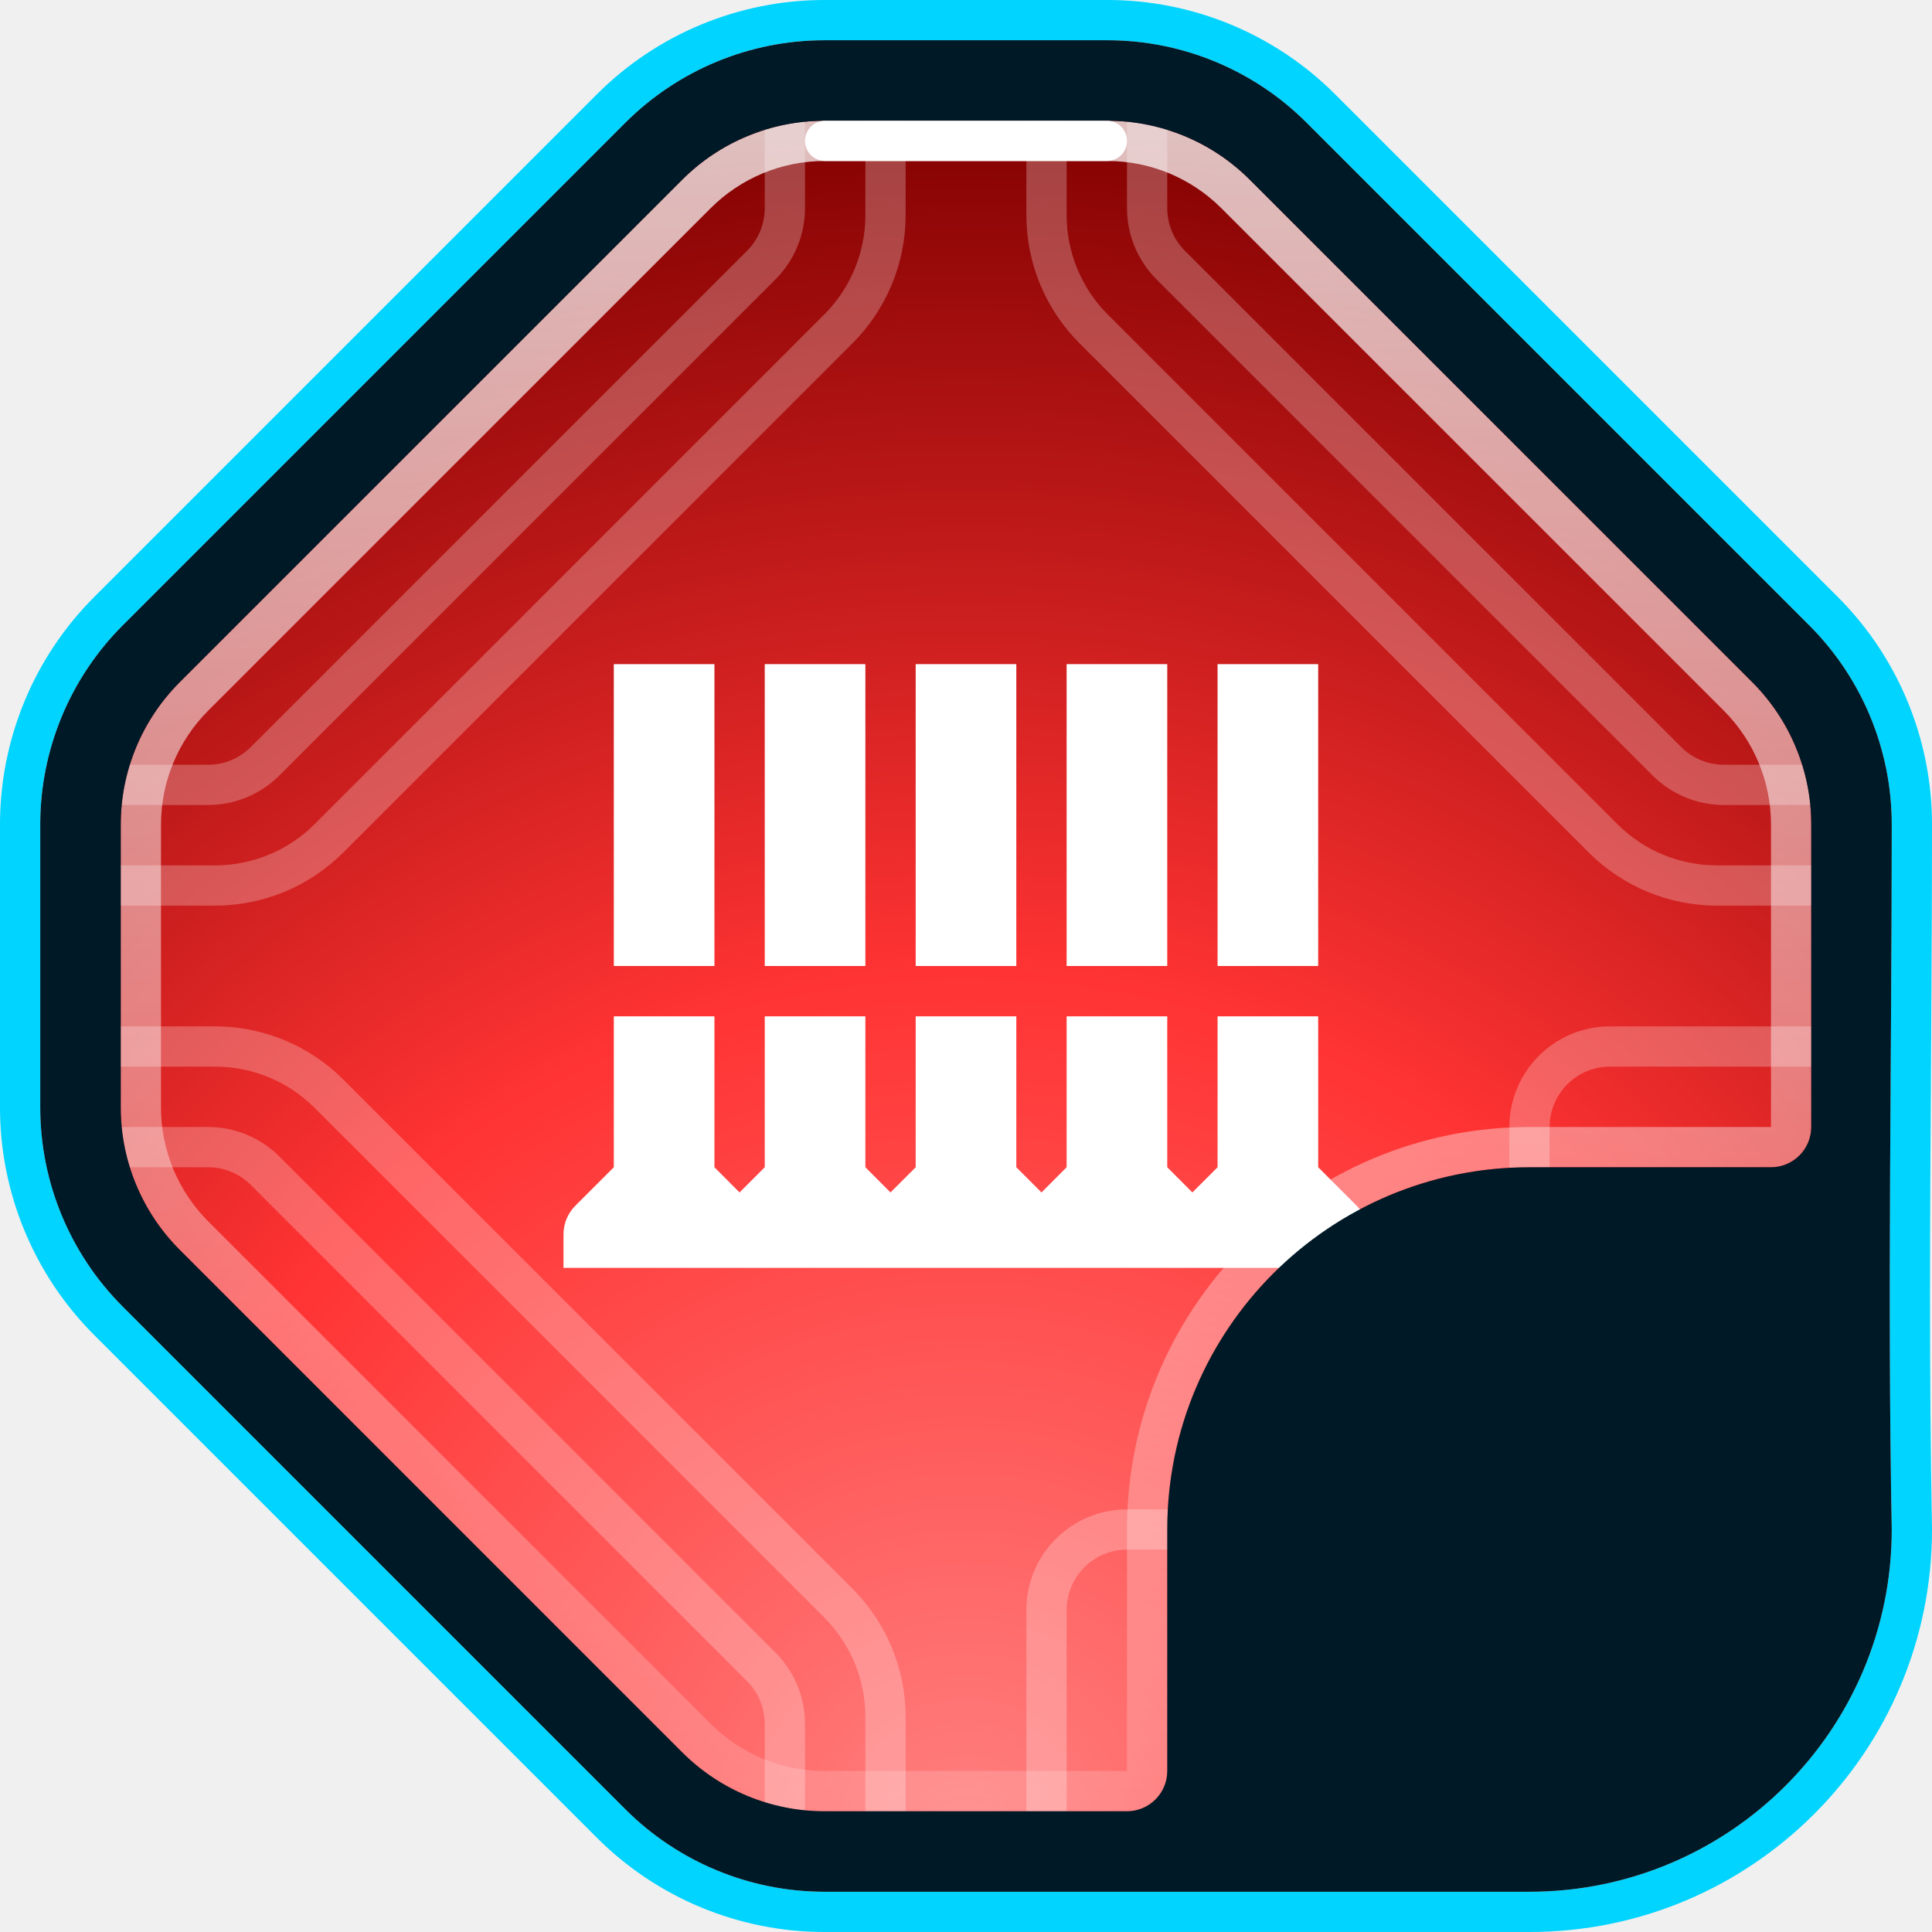
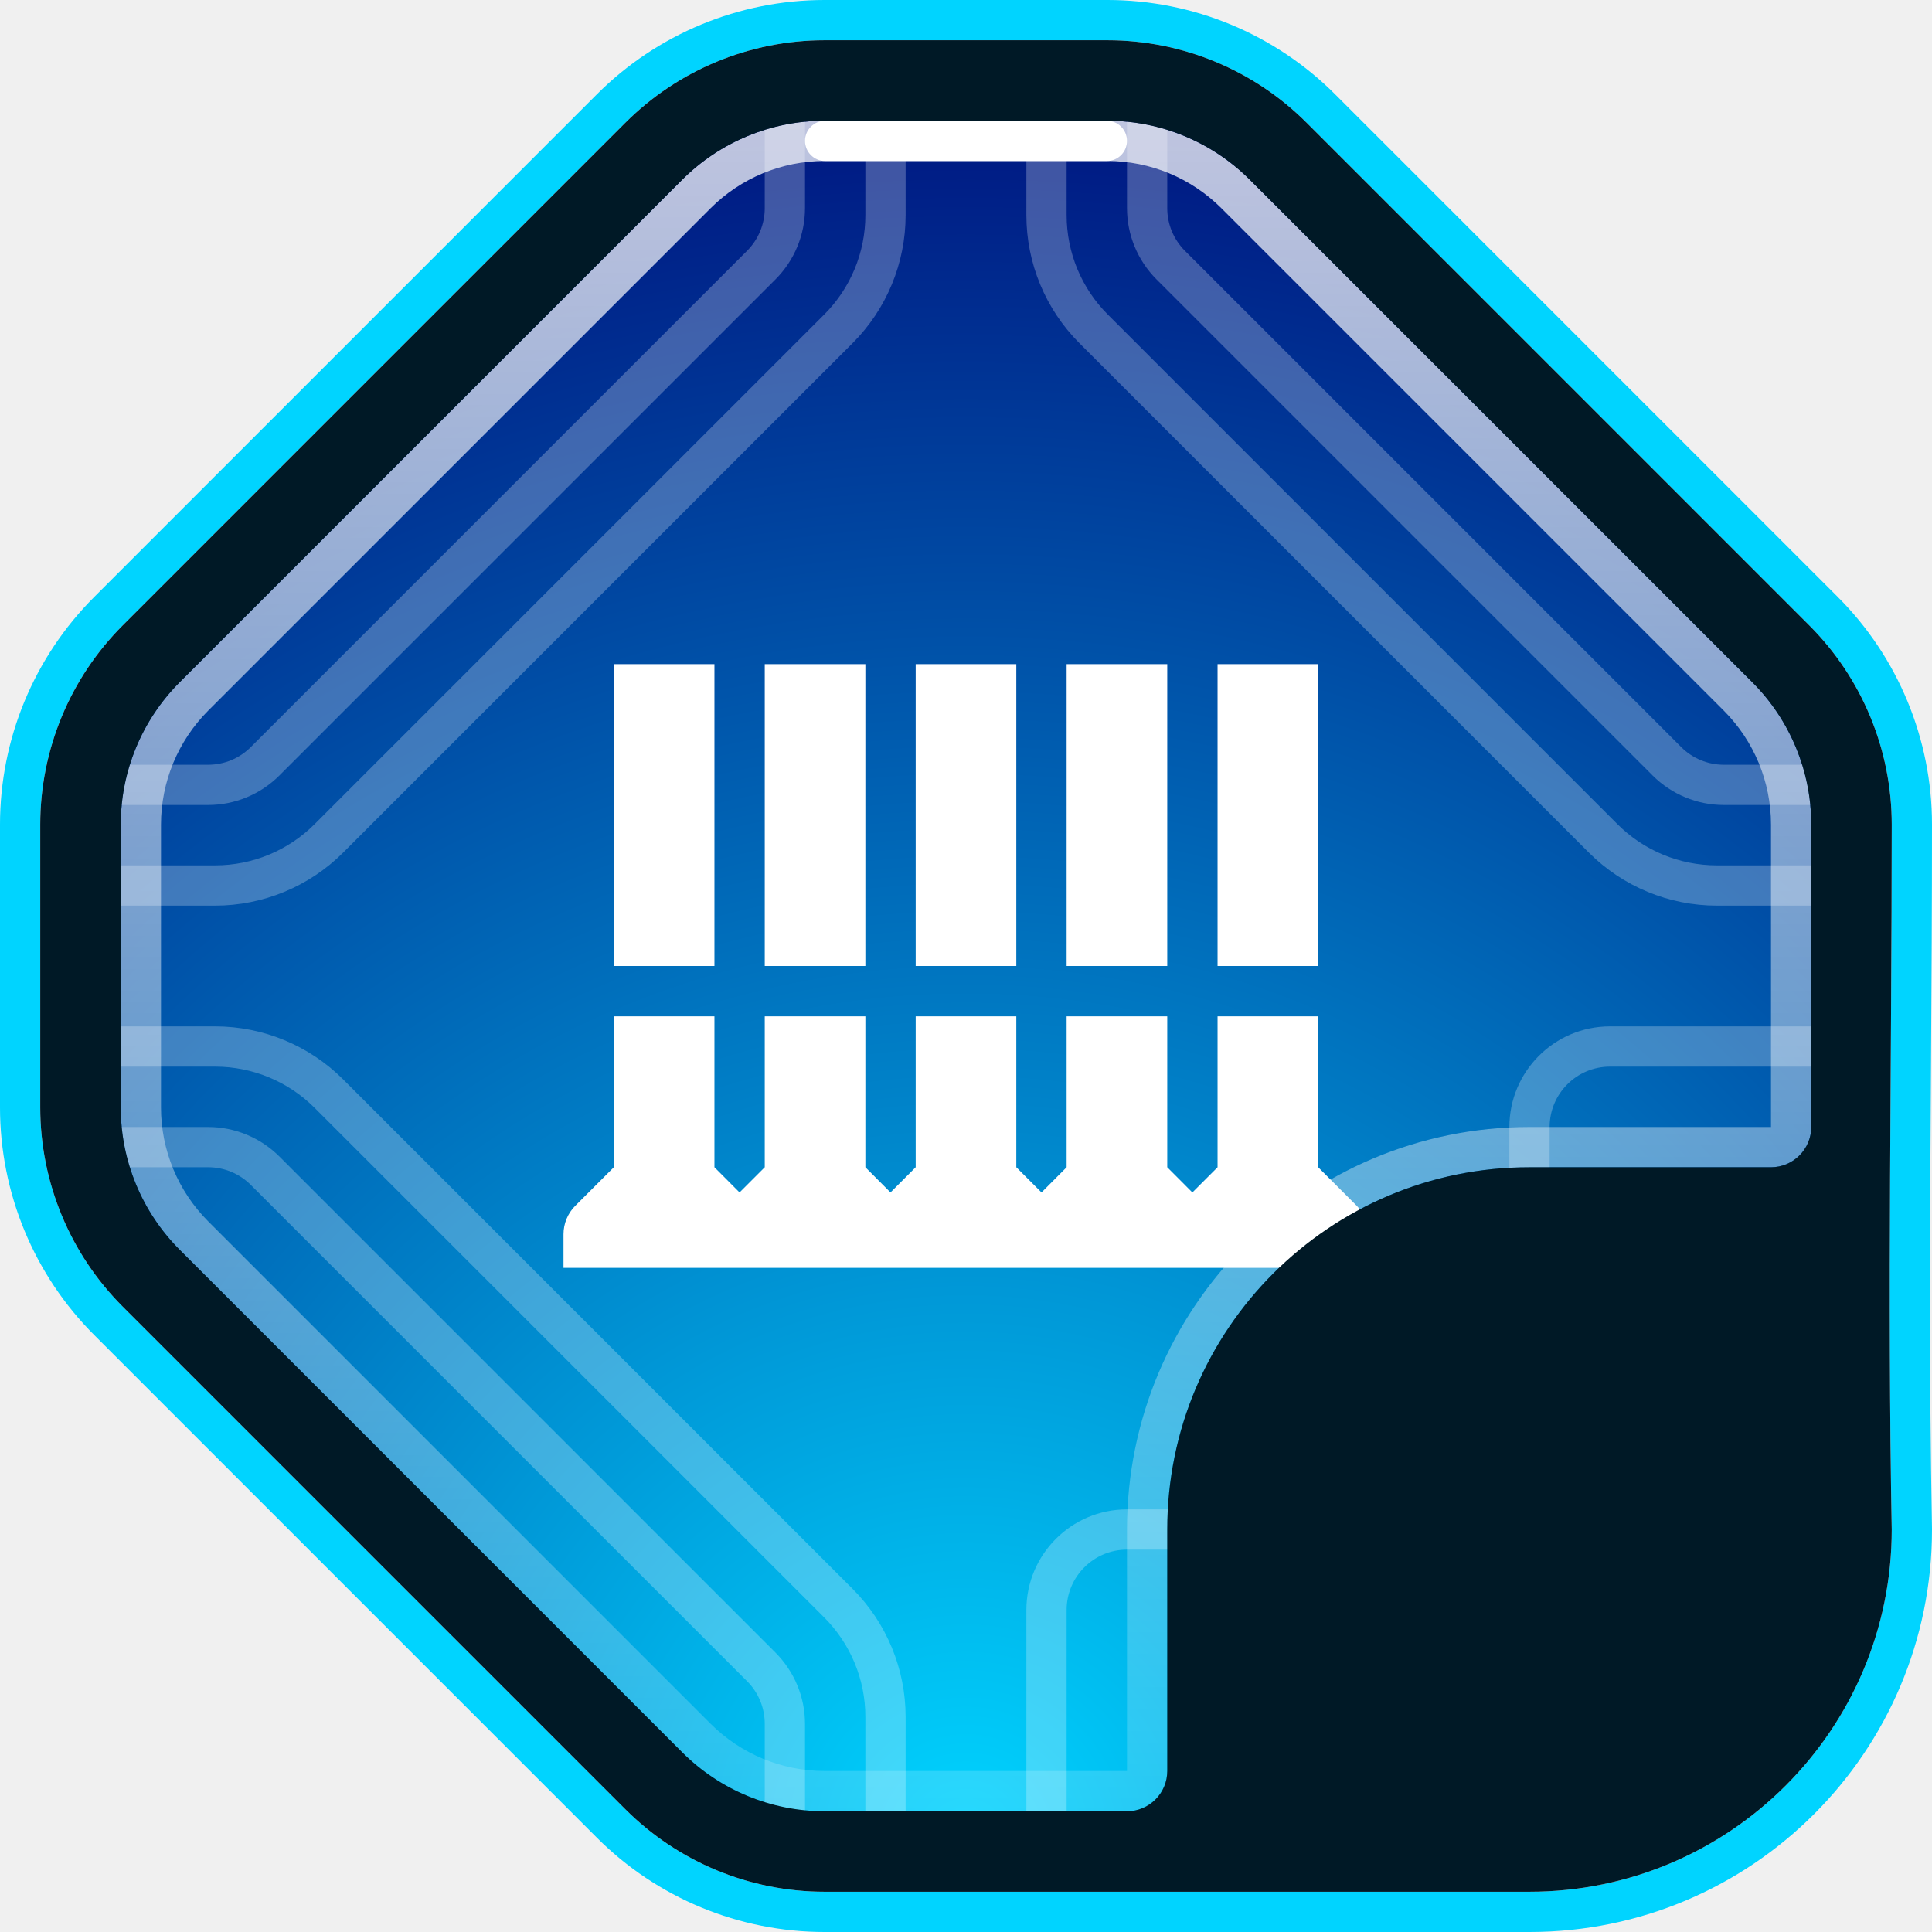
<svg xmlns="http://www.w3.org/2000/svg" width="24" height="24" viewBox="0 0 24 24" fill="none">
  <path fill-rule="evenodd" clip-rule="evenodd" d="M24 19C24 21.761 21.761 24 19 24H10.243C9.182 24 8.164 23.579 7.414 22.828L1.172 16.586C0.421 15.836 0 14.818 0 13.757V10.243C0 9.182 0.421 8.164 1.172 7.414L7.414 1.172C8.164 0.421 9.182 0 10.243 0H13.757C14.818 0 15.836 0.421 16.586 1.172L22.828 7.414C23.579 8.164 24 9.182 24 10.243C24 11.222 23.994 12.198 23.988 13.173C23.975 15.116 23.963 17.052 24 18.991L24 19ZM23.5 19C23.463 17.055 23.475 15.108 23.488 13.161C23.494 12.188 23.5 11.215 23.5 10.243C23.5 9.314 23.131 8.424 22.475 7.768L16.232 1.525C15.576 0.869 14.686 0.5 13.757 0.5H10.243C9.314 0.5 8.424 0.869 7.768 1.525L1.525 7.768C0.869 8.424 0.5 9.314 0.5 10.243V13.757C0.5 14.686 0.869 15.576 1.525 16.232L7.768 22.475C8.424 23.131 9.314 23.5 10.243 23.5H19C21.485 23.5 23.5 21.485 23.5 19Z" fill="#00D4FF" />
  <path d="M8.121 1.879L1.879 8.121C1.316 8.684 1 9.447 1 10.243V13.757C1 14.553 1.316 15.316 1.879 15.879L8.121 22.121C8.684 22.684 9.447 23 10.243 23H13.757C14.553 23 15.316 22.684 15.879 22.121L22.121 15.879C22.684 15.316 23 14.553 23 13.757V10.243C23 9.447 22.684 8.684 22.121 8.121L15.879 1.879C15.316 1.316 14.553 1 13.757 1H10.243C9.447 1 8.684 1.316 8.121 1.879Z" fill="url(#paint0_radial_5461_32539)" />
  <path fill-rule="evenodd" clip-rule="evenodd" d="M10 1V2.586C10 2.917 9.868 3.235 9.634 3.47L3.47 9.634C3.235 9.868 2.917 10 2.586 10H1V9.5H2.586C2.785 9.5 2.975 9.421 3.116 9.28L9.28 3.116C9.421 2.975 9.5 2.785 9.5 2.586V1H10ZM14 1V2.586C14 2.917 14.132 3.235 14.366 3.47L20.53 9.634C20.765 9.868 21.083 10 21.414 10H23V9.5H21.414C21.215 9.5 21.024 9.421 20.884 9.28L14.72 3.116C14.579 2.975 14.5 2.785 14.5 2.586V1H14ZM10 21.414V23H9.5V21.414C9.5 21.215 9.421 21.024 9.28 20.884L3.116 14.72C2.975 14.579 2.785 14.5 2.586 14.5H1V14H2.586C2.917 14 3.235 14.132 3.47 14.366L9.634 20.53C9.868 20.765 10 21.083 10 21.414ZM11.25 1V2.672C11.25 3.268 11.013 3.841 10.591 4.263L4.263 10.591C3.841 11.013 3.268 11.25 2.672 11.25H1V10.75H2.672C3.136 10.75 3.581 10.566 3.909 10.237L10.237 3.909C10.566 3.581 10.75 3.136 10.75 2.672V1H11.25ZM12.75 2.672V1H13.25V2.672C13.25 3.136 13.434 3.581 13.763 3.909L20.091 10.237C20.419 10.566 20.864 10.75 21.328 10.75H23V11.25H21.328C20.732 11.25 20.159 11.013 19.737 10.591L13.409 4.263C12.987 3.841 12.75 3.268 12.75 2.672ZM11.25 23V21.328C11.25 20.732 11.013 20.159 10.591 19.737L4.263 13.409C3.841 12.987 3.268 12.75 2.672 12.75H1V13.25H2.672C3.136 13.25 3.581 13.434 3.909 13.763L10.237 20.091C10.566 20.419 10.75 20.864 10.75 21.328V23H11.25ZM12.75 20V23H13.25V20C13.25 19.586 13.586 19.25 14 19.25H15V18.75H14C13.31 18.75 12.75 19.31 12.75 20ZM20 12.75C19.31 12.75 18.75 13.31 18.75 14V15H19.25V14C19.25 13.586 19.586 13.25 20 13.25H23V12.75H20Z" fill="white" fill-opacity="0.25" />
  <path fill-rule="evenodd" clip-rule="evenodd" d="M10.243 2C9.712 2 9.204 2.211 8.828 2.586L2.586 8.828C2.211 9.204 2 9.712 2 10.243V13.757C2 14.288 2.211 14.796 2.586 15.172L8.828 21.414C9.204 21.789 9.712 22 10.243 22H14V19C14 16.239 16.239 14 19 14H22V10.243C22 9.712 21.789 9.204 21.414 8.828L15.172 2.586C14.796 2.211 14.288 2 13.757 2H10.243ZM10.243 1.5C9.58 1.5 8.944 1.763 8.475 2.232L2.232 8.475C1.763 8.944 1.5 9.58 1.5 10.243V13.757C1.5 14.42 1.763 15.056 2.232 15.525L8.475 21.768C8.944 22.237 9.58 22.5 10.243 22.5H14C14.276 22.5 14.5 22.276 14.5 22V19C14.5 16.515 16.515 14.5 19 14.5H22C22.276 14.5 22.5 14.276 22.5 14V10.243C22.5 9.58 22.237 8.944 21.768 8.475L15.525 2.232C15.056 1.763 14.42 1.5 13.757 1.5H10.243Z" fill="url(#paint1_linear_5461_32539)" />
  <path fill-rule="evenodd" clip-rule="evenodd" d="M7.625 8.25H8.875V12H7.625V8.25ZM9.5 8.25H10.75V12H9.5V8.25ZM11.375 8.25H12.625V12H11.375V8.25ZM13.25 8.25H14.5V12H13.25V8.25ZM15.125 8.25H16.375V12H15.125V8.25ZM8.875 12.625H7.625V14.5L7.146 14.979C7.053 15.072 7 15.2 7 15.332V15.75H17V15.332C17 15.2 16.947 15.072 16.854 14.979L16.375 14.5V12.625H15.125V14.5L14.812 14.813L14.5 14.5V12.625H13.25V14.5L12.938 14.813L12.625 14.5V12.625H11.375V14.5L11.062 14.813L10.75 14.5V12.625H9.5V14.5L9.187 14.813L8.875 14.5V12.625Z" fill="white" />
  <path fill-rule="evenodd" clip-rule="evenodd" d="M10.243 23.5C9.314 23.5 8.424 23.131 7.768 22.475L1.525 16.232C0.869 15.576 0.5 14.686 0.5 13.757V10.243C0.5 9.314 0.869 8.424 1.525 7.768L7.768 1.525C8.424 0.869 9.314 0.5 10.243 0.5H13.757C14.686 0.5 15.576 0.869 16.232 1.525L22.475 7.768C23.131 8.424 23.5 9.314 23.5 10.243C23.5 13.161 23.445 16.083 23.5 19C23.5 21.485 21.485 23.5 19 23.5C15.979 23.5 13.28 23.5 10.243 23.5ZM8.475 2.232C8.944 1.763 9.58 1.5 10.243 1.5H13.757C14.42 1.5 15.056 1.763 15.525 2.232L21.768 8.475C22.237 8.944 22.5 9.58 22.5 10.243V14C22.5 14.276 22.276 14.5 22 14.5H19C16.515 14.5 14.5 16.515 14.5 19V22C14.5 22.276 14.276 22.5 14 22.5H10.243C9.58 22.5 8.944 22.237 8.475 21.768L2.232 15.525C1.763 15.056 1.5 14.42 1.5 13.757V10.243C1.5 9.58 1.763 8.944 2.232 8.475L8.475 2.232Z" fill="#001926" />
  <rect x="10" y="1.5" width="4" height="0.5" rx="0.25" fill="white" />
  <defs>
    <radialGradient id="paint0_radial_5461_32539" cx="0" cy="0" r="1" gradientUnits="userSpaceOnUse" gradientTransform="translate(12 23) rotate(-90) scale(22)">
-       <stop stop-color="#FF8080" />
-       <stop offset="0.496" stop-color="#FF3333" />
-       <stop offset="1" stop-color="#800000" />
+       <stop stop-color="#00D4FF" />
+       <stop offset="1" stop-color="#001580" />
    </radialGradient>
    <linearGradient id="paint1_linear_5461_32539" x1="12" y1="1.5" x2="12" y2="22.5" gradientUnits="userSpaceOnUse">
      <stop stop-color="white" stop-opacity="0.75" />
      <stop offset="1" stop-color="white" stop-opacity="0.15" />
    </linearGradient>
  </defs>
</svg>
